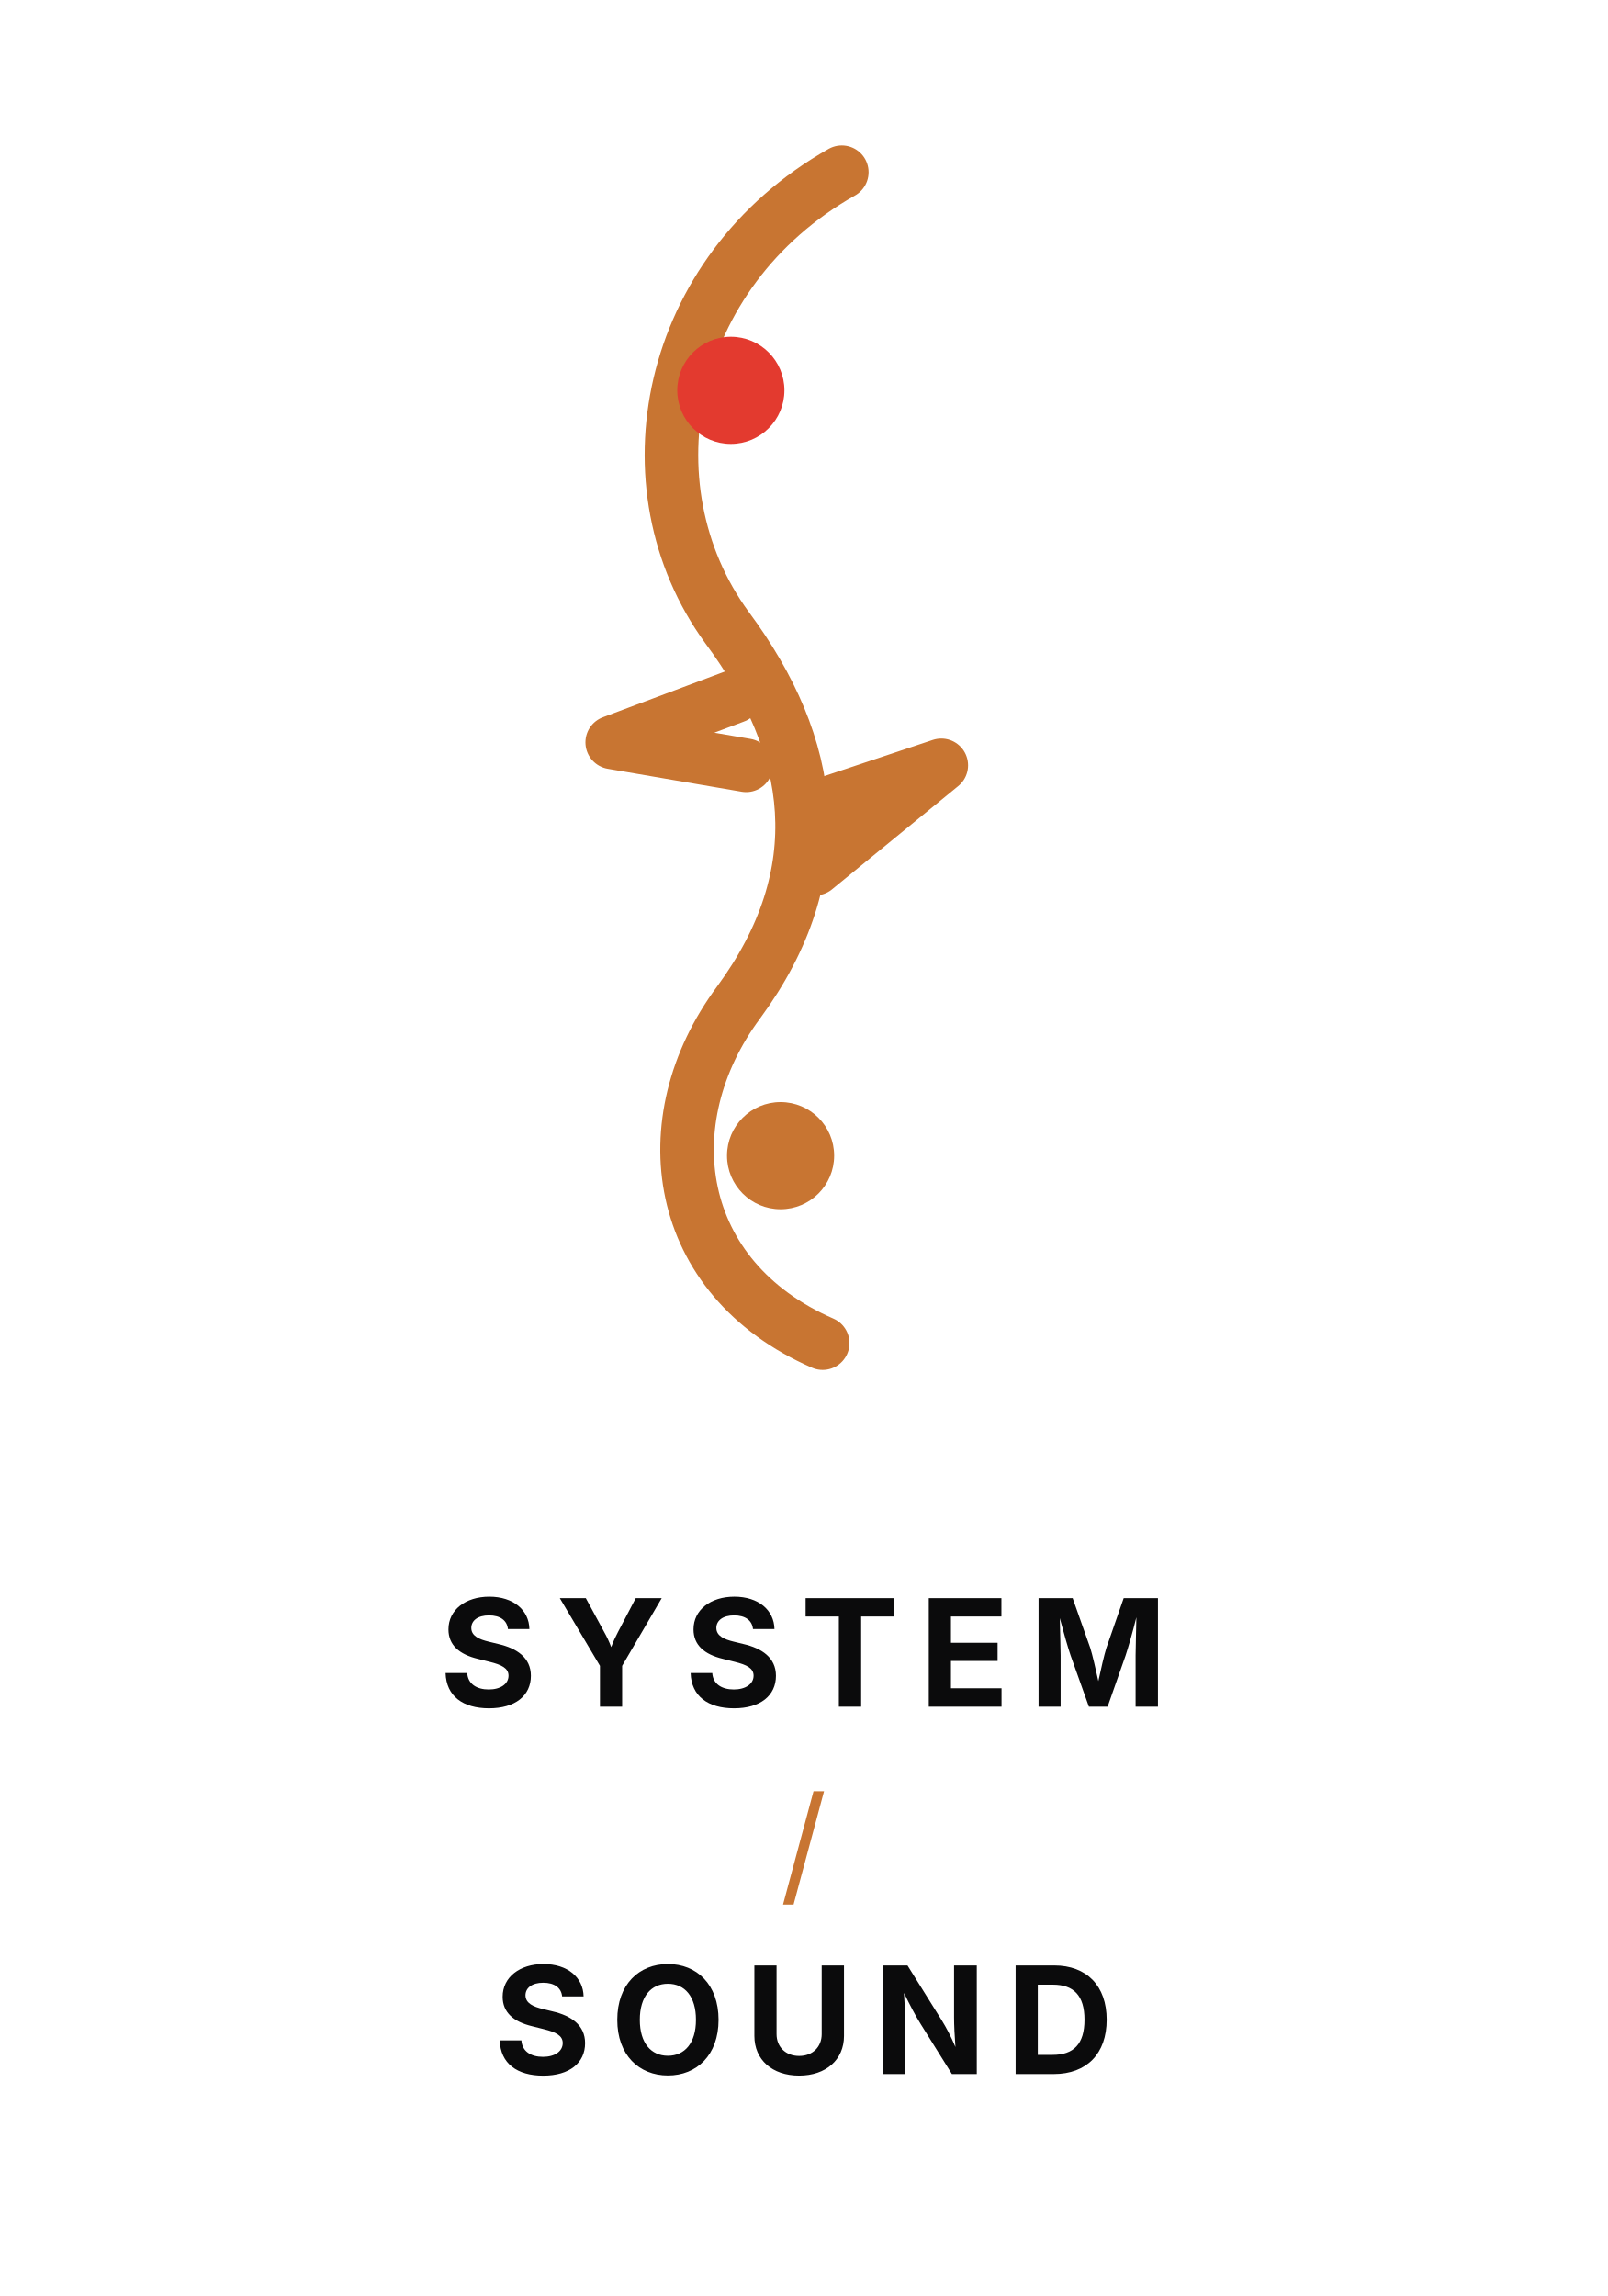
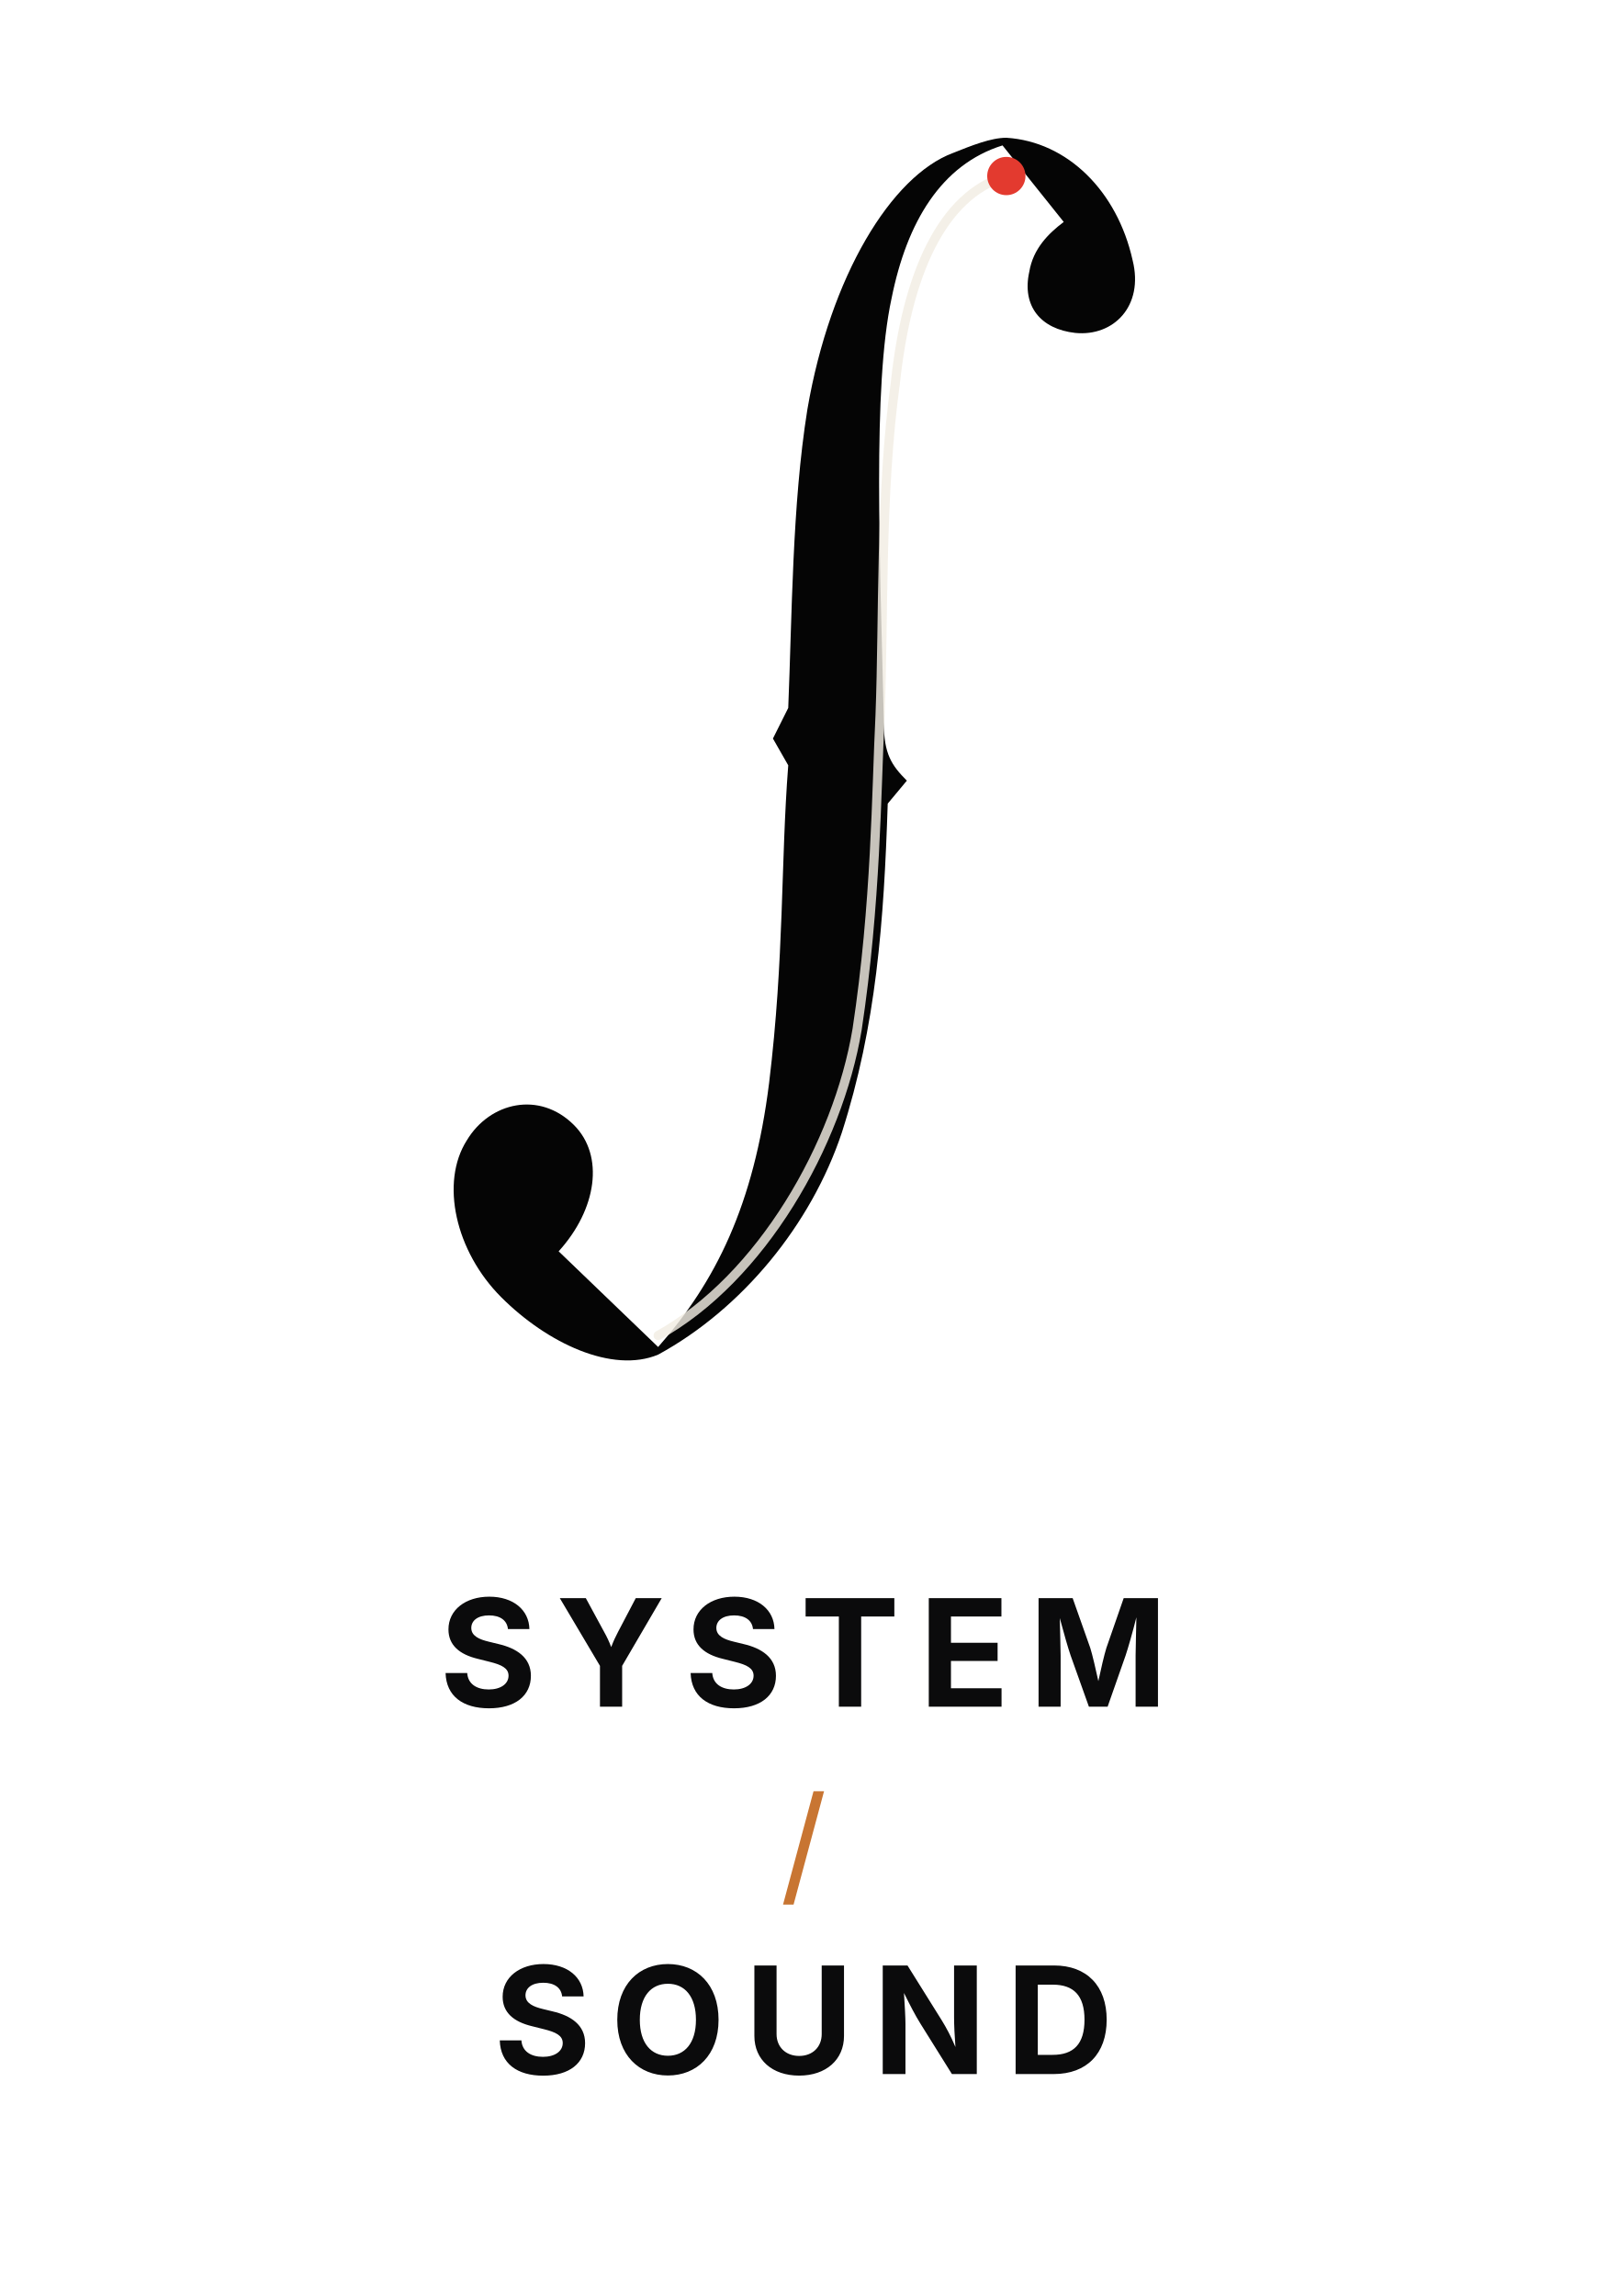
<svg xmlns="http://www.w3.org/2000/svg" viewBox="0 0 420 600" role="img" aria-labelledby="title desc">
  <g transform="translate(88 16)">
-     <g fill="none" stroke="#C87532" stroke-width="14" stroke-linecap="round" stroke-linejoin="round">
-       <path d="M132 29C86 55 75 111 102 148C125 179 130 212 105 246C82 277 88 318 127 335" />
-       <path d="M104 166L72 178L107 184" />
-       <path d="M122 196L158 184L125 211" />
-     </g>
-     <circle cx="103" cy="86" r="14" fill="#E33A2F" />
-     <circle cx="116" cy="286" r="14" fill="#C87532" />
+     <path fill="#050505" d="M175 20C191 21 204 34 208 52C211 64 203 72 193 71C184 70 179 64 181 55C182 49 186 45 190 42L174 22C158 27 149 42 145 62C140 85 142 130 143 173C143 181 145 184 149 188L144 194C143 225 141 252 132 280C124 304 106 326 84 338C72 343 55 335 43 323C31 311 27 293 34 282C40 272 53 269 62 278C70 286 68 300 58 311L84 336C99 319 109 299 113 267C117 234 116 210 118 184L114 177L118 169C119 145 119 116 123 91C129 56 145 30 161 24C166 22 171 20 175 20Z" />
+     <path d="M175 30C158 35 149 56 146 84C142 113 143 145 142 171C141 191 141 220 136 253C131 283 111 318 84 333" fill="none" stroke="#F2EDE3" stroke-width="2.4" stroke-linecap="round" opacity=".82" />
+     <circle cx="175" cy="30" r="5" fill="#E33A2F" />
  </g>
  <text x="210" y="446" text-anchor="middle" fill="#0B0B0C" font-family="Inter,Arial,sans-serif" font-size="39" font-weight="700" letter-spacing="5">SYSTEM</text>
  <text x="210" y="494" text-anchor="middle" fill="#C87532" font-family="Inter,Arial,sans-serif" font-size="34">/</text>
  <text x="210" y="542" text-anchor="middle" fill="#0B0B0C" font-family="Inter,Arial,sans-serif" font-size="39" font-weight="700" letter-spacing="5">SOUND</text>
</svg>
